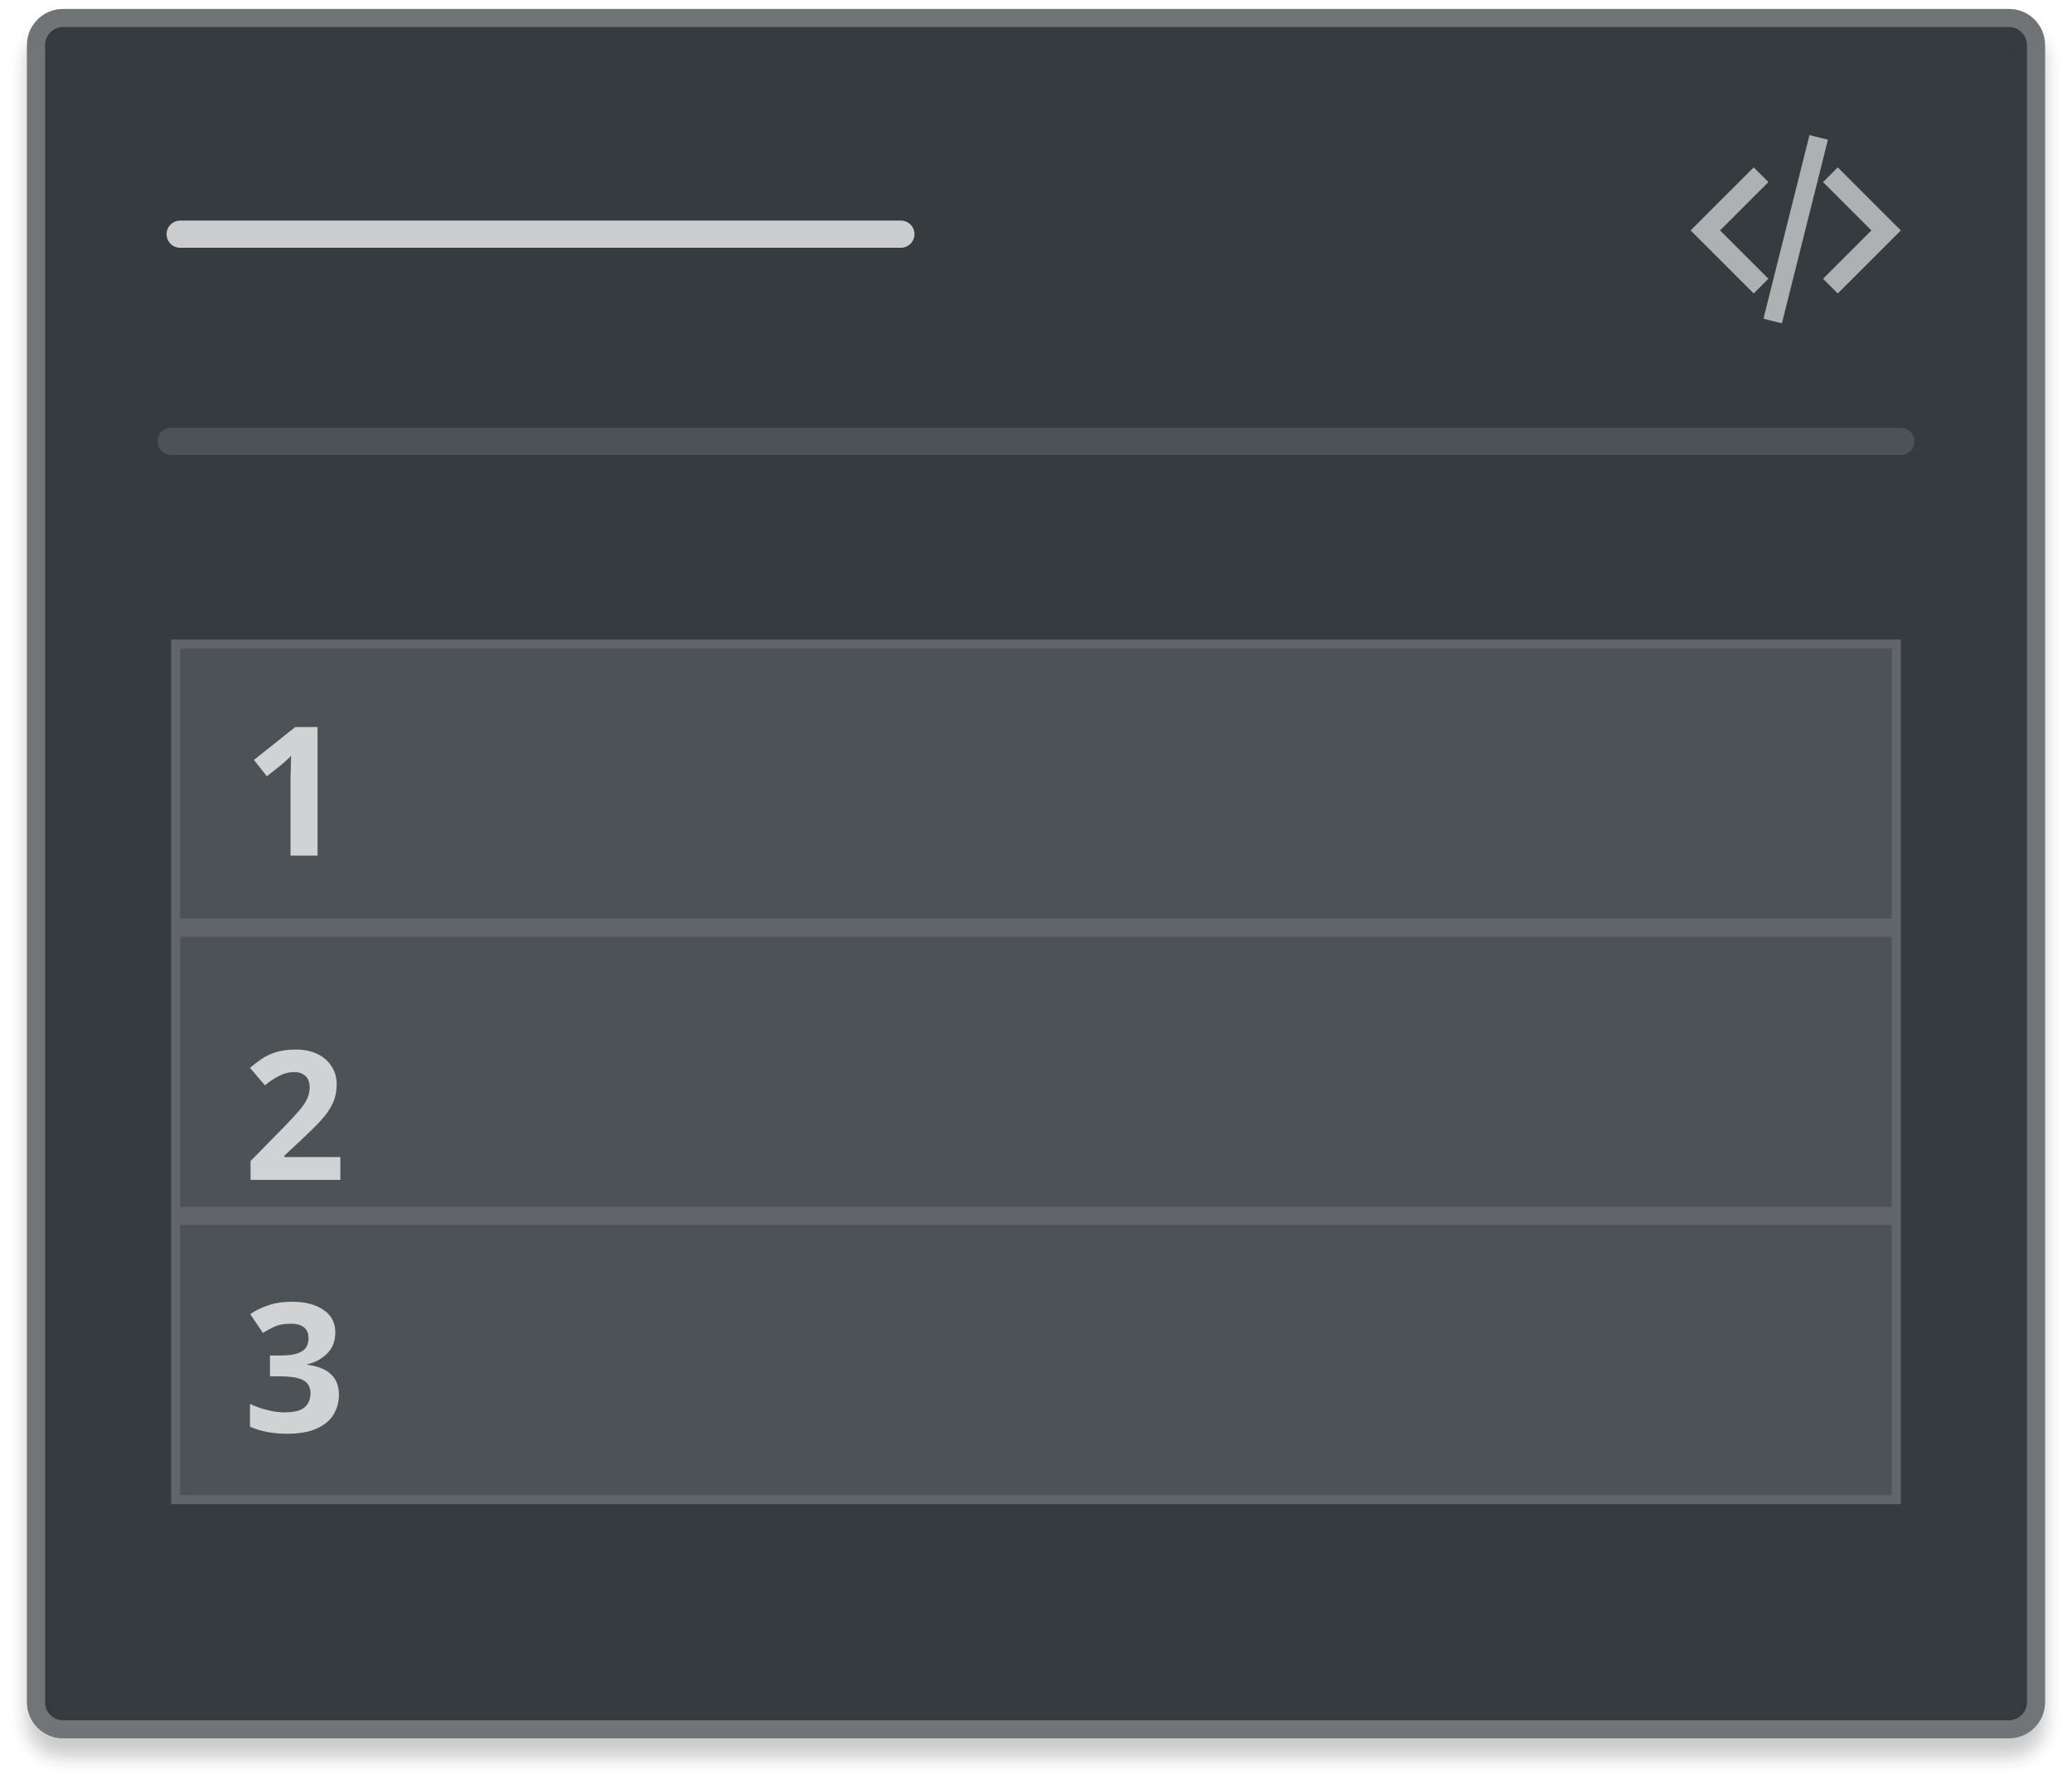
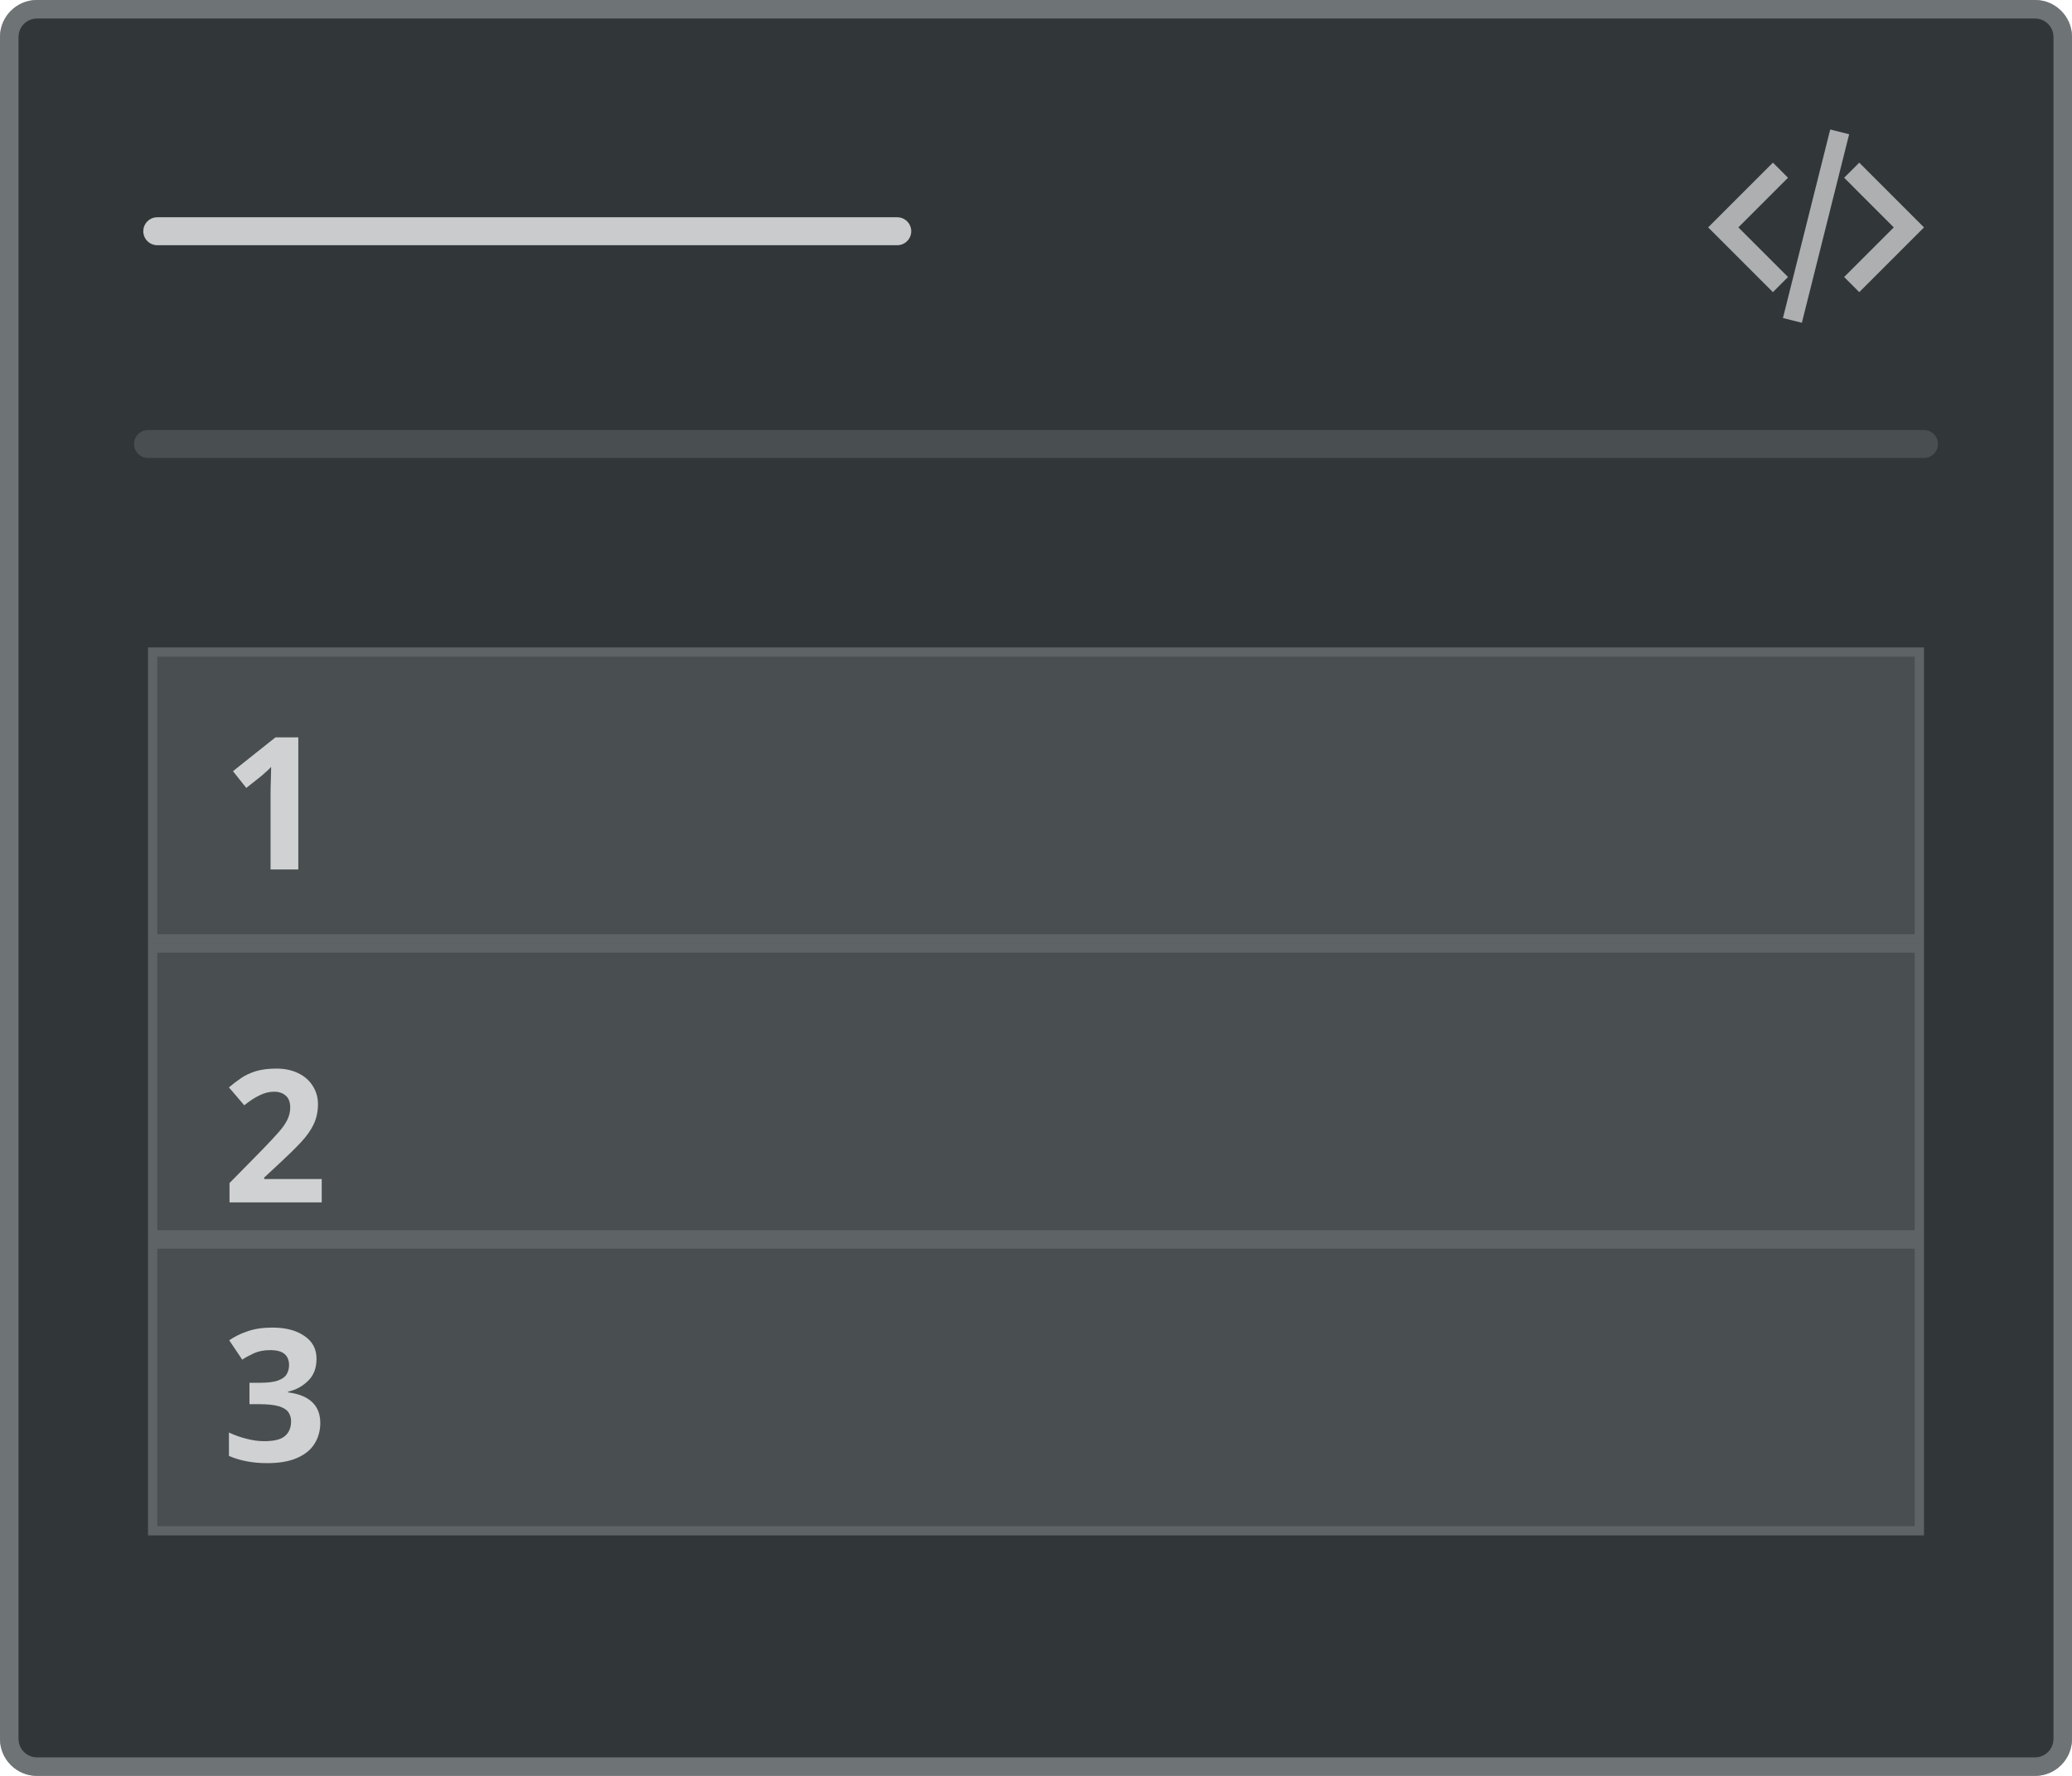
- <svg xmlns="http://www.w3.org/2000/svg" width="115" height="99" viewBox="0 0 115 99">
-   <defs>
-     <filter id="Trazado_121212" x="0" y="0" width="115" height="99" filterUnits="userSpaceOnUse">
-       <feOffset dy="1" input="SourceAlpha" />
-       <feGaussianBlur stdDeviation="0.5" result="blur" />
-       <feFlood flood-opacity="0.161" />
-       <feComposite operator="in" in2="blur" />
-       <feComposite in="SourceGraphic" />
-     </filter>
-     <filter id="Trazado_W14_" x="0" y="0" width="115" height="99" filterUnits="userSpaceOnUse">
-       <feOffset dy="1" input="SourceAlpha" />
-       <feGaussianBlur stdDeviation="0.5" result="blur-2" />
-       <feFlood flood-opacity="0.161" />
-       <feComposite operator="in" in2="blur-2" />
-       <feComposite in="SourceGraphic" />
-     </filter>
-     <filter id="Trazado_BC_6_" x="0" y="0" width="115" height="99" filterUnits="userSpaceOnUse">
-       <feOffset dy="1" input="SourceAlpha" />
-       <feGaussianBlur stdDeviation="0.5" result="blur-3" />
-       <feFlood flood-opacity="0.161" />
-       <feComposite operator="in" in2="blur-3" />
-       <feComposite in="SourceGraphic" />
-     </filter>
-   </defs>
-   <g id="Ilustracion_Containers" data-name="Ilustracion Containers" transform="translate(-1022.5 -442.5)">
+ <svg xmlns="http://www.w3.org/2000/svg" width="112" height="96" viewBox="0 0 112 96">
+   <g id="Ilustracion_Containers" data-name="Ilustracion Containers" transform="translate(-1024 -443)">
    <g id="BG">
-       <g transform="matrix(1, 0, 0, 1, 1022.5, 442.5)" filter="url(#Trazado_121212)">
-         <g id="Trazado_121212-2" data-name="Trazado #121212" transform="translate(1.5 0.5)" fill="#121212">
-           <path d="M2,0H110a2,2,0,0,1,2,2V94a2,2,0,0,1-2,2H2a2,2,0,0,1-2-2V2A2,2,0,0,1,2,0Z" stroke="none" />
-           <path d="M 2 1 C 1.449 1 1 1.449 1 2 L 1 94 C 1 94.551 1.449 95 2 95 L 110 95 C 110.551 95 111 94.551 111 94 L 111 2 C 111 1.449 110.551 1 110 1 L 2 1 M 2 0 L 110 0 C 111.105 0 112 0.895 112 2 L 112 94 C 112 95.105 111.105 96 110 96 L 2 96 C 0.895 96 0 95.105 0 94 L 0 2 C 0 0.895 0.895 0 2 0 Z" stroke="none" fill="rgba(255,255,255,0.12)" />
-         </g>
-       </g>
-       <g transform="matrix(1, 0, 0, 1, 1022.5, 442.5)" filter="url(#Trazado_W14_)">
-         <g id="Trazado_W14_2" data-name="Trazado W14%" transform="translate(1.5 0.5)" fill="rgba(255,255,255,0.14)">
-           <path d="M2,0H110a2,2,0,0,1,2,2V94a2,2,0,0,1-2,2H2a2,2,0,0,1-2-2V2A2,2,0,0,1,2,0Z" stroke="none" />
-           <path d="M 2 1 C 1.449 1 1 1.449 1 2 L 1 94 C 1 94.551 1.449 95 2 95 L 110 95 C 110.551 95 111 94.551 111 94 L 111 2 C 111 1.449 110.551 1 110 1 L 2 1 M 2 0 L 110 0 C 111.105 0 112 0.895 112 2 L 112 94 C 112 95.105 111.105 96 110 96 L 2 96 C 0.895 96 0 95.105 0 94 L 0 2 C 0 0.895 0.895 0 2 0 Z" stroke="none" fill="rgba(255,255,255,0.12)" />
-         </g>
-       </g>
-       <g transform="matrix(1, 0, 0, 1, 1022.5, 442.5)" filter="url(#Trazado_BC_6_)">
-         <g id="Trazado_BC_6_2" data-name="Trazado BC 6%" transform="translate(1.5 0.5)" fill="rgba(20,100,165,0.06)">
-           <path d="M2,0H110a2,2,0,0,1,2,2V94a2,2,0,0,1-2,2H2a2,2,0,0,1-2-2V2A2,2,0,0,1,2,0Z" stroke="none" />
-           <path d="M 2 1 C 1.449 1 1 1.449 1 2 L 1 94 C 1 94.551 1.449 95 2 95 L 110 95 C 110.551 95 111 94.551 111 94 L 111 2 C 111 1.449 110.551 1 110 1 L 2 1 M 2 0 L 110 0 C 111.105 0 112 0.895 112 2 L 112 94 C 112 95.105 111.105 96 110 96 L 2 96 C 0.895 96 0 95.105 0 94 L 0 2 C 0 0.895 0.895 0 2 0 Z" stroke="none" fill="rgba(255,255,255,0.12)" />
-         </g>
-       </g>
+       <path id="Trazado_121212" data-name="Trazado #121212" d="M2,0H110a2,2,0,0,1,2,2V94a2,2,0,0,1-2,2H2a2,2,0,0,1-2-2V2A2,2,0,0,1,2,0Z" transform="translate(1024 443)" fill="#121212" />
+       <path id="Trazado_121212_-_Contorno" data-name="Trazado #121212 - Contorno" d="M2,1A1,1,0,0,0,1,2V94a1,1,0,0,0,1,1H110a1,1,0,0,0,1-1V2a1,1,0,0,0-1-1H2M2,0H110a2,2,0,0,1,2,2V94a2,2,0,0,1-2,2H2a2,2,0,0,1-2-2V2A2,2,0,0,1,2,0Z" transform="translate(1024 443)" fill="rgba(255,255,255,0.12)" />
+       <path id="Trazado_W14_" data-name="Trazado W14%" d="M2,0H110a2,2,0,0,1,2,2V94a2,2,0,0,1-2,2H2a2,2,0,0,1-2-2V2A2,2,0,0,1,2,0Z" transform="translate(1024 443)" fill="rgba(255,255,255,0.14)" />
+       <path id="Trazado_W14_-_Contorno" data-name="Trazado W14% - Contorno" d="M2,1A1,1,0,0,0,1,2V94a1,1,0,0,0,1,1H110a1,1,0,0,0,1-1V2a1,1,0,0,0-1-1H2M2,0H110a2,2,0,0,1,2,2V94a2,2,0,0,1-2,2H2a2,2,0,0,1-2-2V2A2,2,0,0,1,2,0Z" transform="translate(1024 443)" fill="rgba(255,255,255,0.12)" />
+       <path id="Trazado_BC_6_" data-name="Trazado BC 6%" d="M2,0H110a2,2,0,0,1,2,2V94a2,2,0,0,1-2,2H2a2,2,0,0,1-2-2V2A2,2,0,0,1,2,0Z" transform="translate(1024 443)" fill="rgba(20,100,165,0.06)" />
+       <path id="Trazado_BC_6_-_Contorno" data-name="Trazado BC 6% - Contorno" d="M2,1A1,1,0,0,0,1,2V94a1,1,0,0,0,1,1H110a1,1,0,0,0,1-1V2a1,1,0,0,0-1-1H2M2,0H110a2,2,0,0,1,2,2V94a2,2,0,0,1-2,2H2a2,2,0,0,1-2-2V2A2,2,0,0,1,2,0Z" transform="translate(1024 443)" fill="rgba(255,255,255,0.12)" />
    </g>
-     <path id="Trazado_7110" data-name="Trazado 7110" d="M18835.143,195h96" transform="translate(-17803.143 272)" fill="none" stroke="rgba(255,255,255,0.12)" stroke-linecap="round" stroke-width="1.51" />
-     <path id="Trazado_7111" data-name="Trazado 7111" d="M18835.145,195h40" transform="translate(-17802.645 260.5)" fill="none" stroke="rgba(255,255,255,0.74)" stroke-linecap="round" stroke-width="1.51" />
+     <path id="Trazado_7110" data-name="Trazado 7110" d="M18931.143,195.755h-96a.755.755,0,1,1,0-1.51h96a.755.755,0,1,1,0,1.51Z" transform="translate(-17803.143 272)" fill="rgba(255,255,255,0.12)" />
+     <path id="Trazado_7111" data-name="Trazado 7111" d="M18875.145,195.755h-40a.755.755,0,1,1,0-1.51h40a.755.755,0,1,1,0,1.51Z" transform="translate(-17802.645 260.5)" fill="rgba(255,255,255,0.74)" />
    <g id="Grupo_3944" data-name="Grupo 3944" transform="translate(1115.166 448.292)">
      <path id="Trazado_7181" data-name="Trazado 7181" d="M5.484,9.683,2.8,7,5.484,4.316,4.667,3.5,1.167,7l3.5,3.5Zm3.033,0L11.2,7,8.517,4.316,9.334,3.5l3.5,3.5-3.5,3.5Z" fill="rgba(255,255,255,0.6)" />
      <rect id="Rectángulo_6471" data-name="Rectángulo 6471" width="10.508" height="1.055" transform="translate(5.209 11.9) rotate(-75.924)" fill="rgba(255,255,255,0.6)" />
    </g>
    <g id="item_1" data-name="item 1" transform="translate(1032 478)">
-       <g id="Rectángulo_6424" data-name="Rectángulo 6424" transform="translate(0)" fill="rgba(255,255,255,0.12)" stroke="rgba(255,255,255,0.12)" stroke-linecap="round" stroke-width="0.5">
-         <rect width="96" height="16" stroke="none" />
-         <rect x="0.25" y="0.25" width="95.5" height="15.5" fill="none" />
-       </g>
+       <rect id="Rectángulo_6424" data-name="Rectángulo 6424" width="96" height="16" transform="translate(0)" fill="rgba(255,255,255,0.12)" />
+       <path id="Rectángulo_6424_-_Contorno" data-name="Rectángulo 6424 - Contorno" d="M.5.5v15h95V.5H.5M0,0H96V16H0Z" transform="translate(0)" fill="rgba(255,255,255,0.12)" />
    </g>
    <g id="item_2" data-name="item 2" transform="translate(1032 494)">
-       <g id="Rectángulo_6424-2" data-name="Rectángulo 6424" transform="translate(0)" fill="rgba(255,255,255,0.12)" stroke="rgba(255,255,255,0.12)" stroke-linecap="round" stroke-width="0.5">
-         <rect width="96" height="16" stroke="none" />
-         <rect x="0.25" y="0.25" width="95.5" height="15.5" fill="none" />
-       </g>
+       <rect id="Rectángulo_6424-2" data-name="Rectángulo 6424" width="96" height="16" transform="translate(0)" fill="rgba(255,255,255,0.12)" />
+       <path id="Rectángulo_6424_-_Contorno-2" data-name="Rectángulo 6424 - Contorno" d="M.5.5v15h95V.5H.5M0,0H96V16H0Z" transform="translate(0)" fill="rgba(255,255,255,0.12)" />
    </g>
    <g id="item_3" data-name="item 3" transform="translate(1032 510)">
-       <g id="Rectángulo_6424-3" data-name="Rectángulo 6424" transform="translate(0)" fill="rgba(255,255,255,0.12)" stroke="rgba(255,255,255,0.12)" stroke-linecap="round" stroke-width="0.5">
-         <rect width="96" height="16" stroke="none" />
-         <rect x="0.25" y="0.25" width="95.5" height="15.5" fill="none" />
-       </g>
+       <rect id="Rectángulo_6424-3" data-name="Rectángulo 6424" width="96" height="16" transform="translate(0)" fill="rgba(255,255,255,0.12)" />
+       <path id="Rectángulo_6424_-_Contorno-3" data-name="Rectángulo 6424 - Contorno" d="M.5.5v15h95V.5H.5M0,0H96V16H0Z" transform="translate(0)" fill="rgba(255,255,255,0.12)" />
    </g>
    <text id="_1" data-name="1" transform="translate(1036 490)" fill="rgba(255,255,255,0.74)" font-size="10" font-family="Poppins-Bold, Poppins" font-weight="700">
      <tspan x="0" y="0">1</tspan>
    </text>
    <text id="_2" data-name="2" transform="translate(1036 508)" fill="rgba(255,255,255,0.74)" font-size="10" font-family="Poppins-Bold, Poppins" font-weight="700">
      <tspan x="0" y="0">2</tspan>
    </text>
    <text id="_3" data-name="3" transform="translate(1036 522)" fill="rgba(255,255,255,0.74)" font-size="10" font-family="Poppins-Bold, Poppins" font-weight="700">
      <tspan x="0" y="0">3</tspan>
    </text>
  </g>
</svg>
